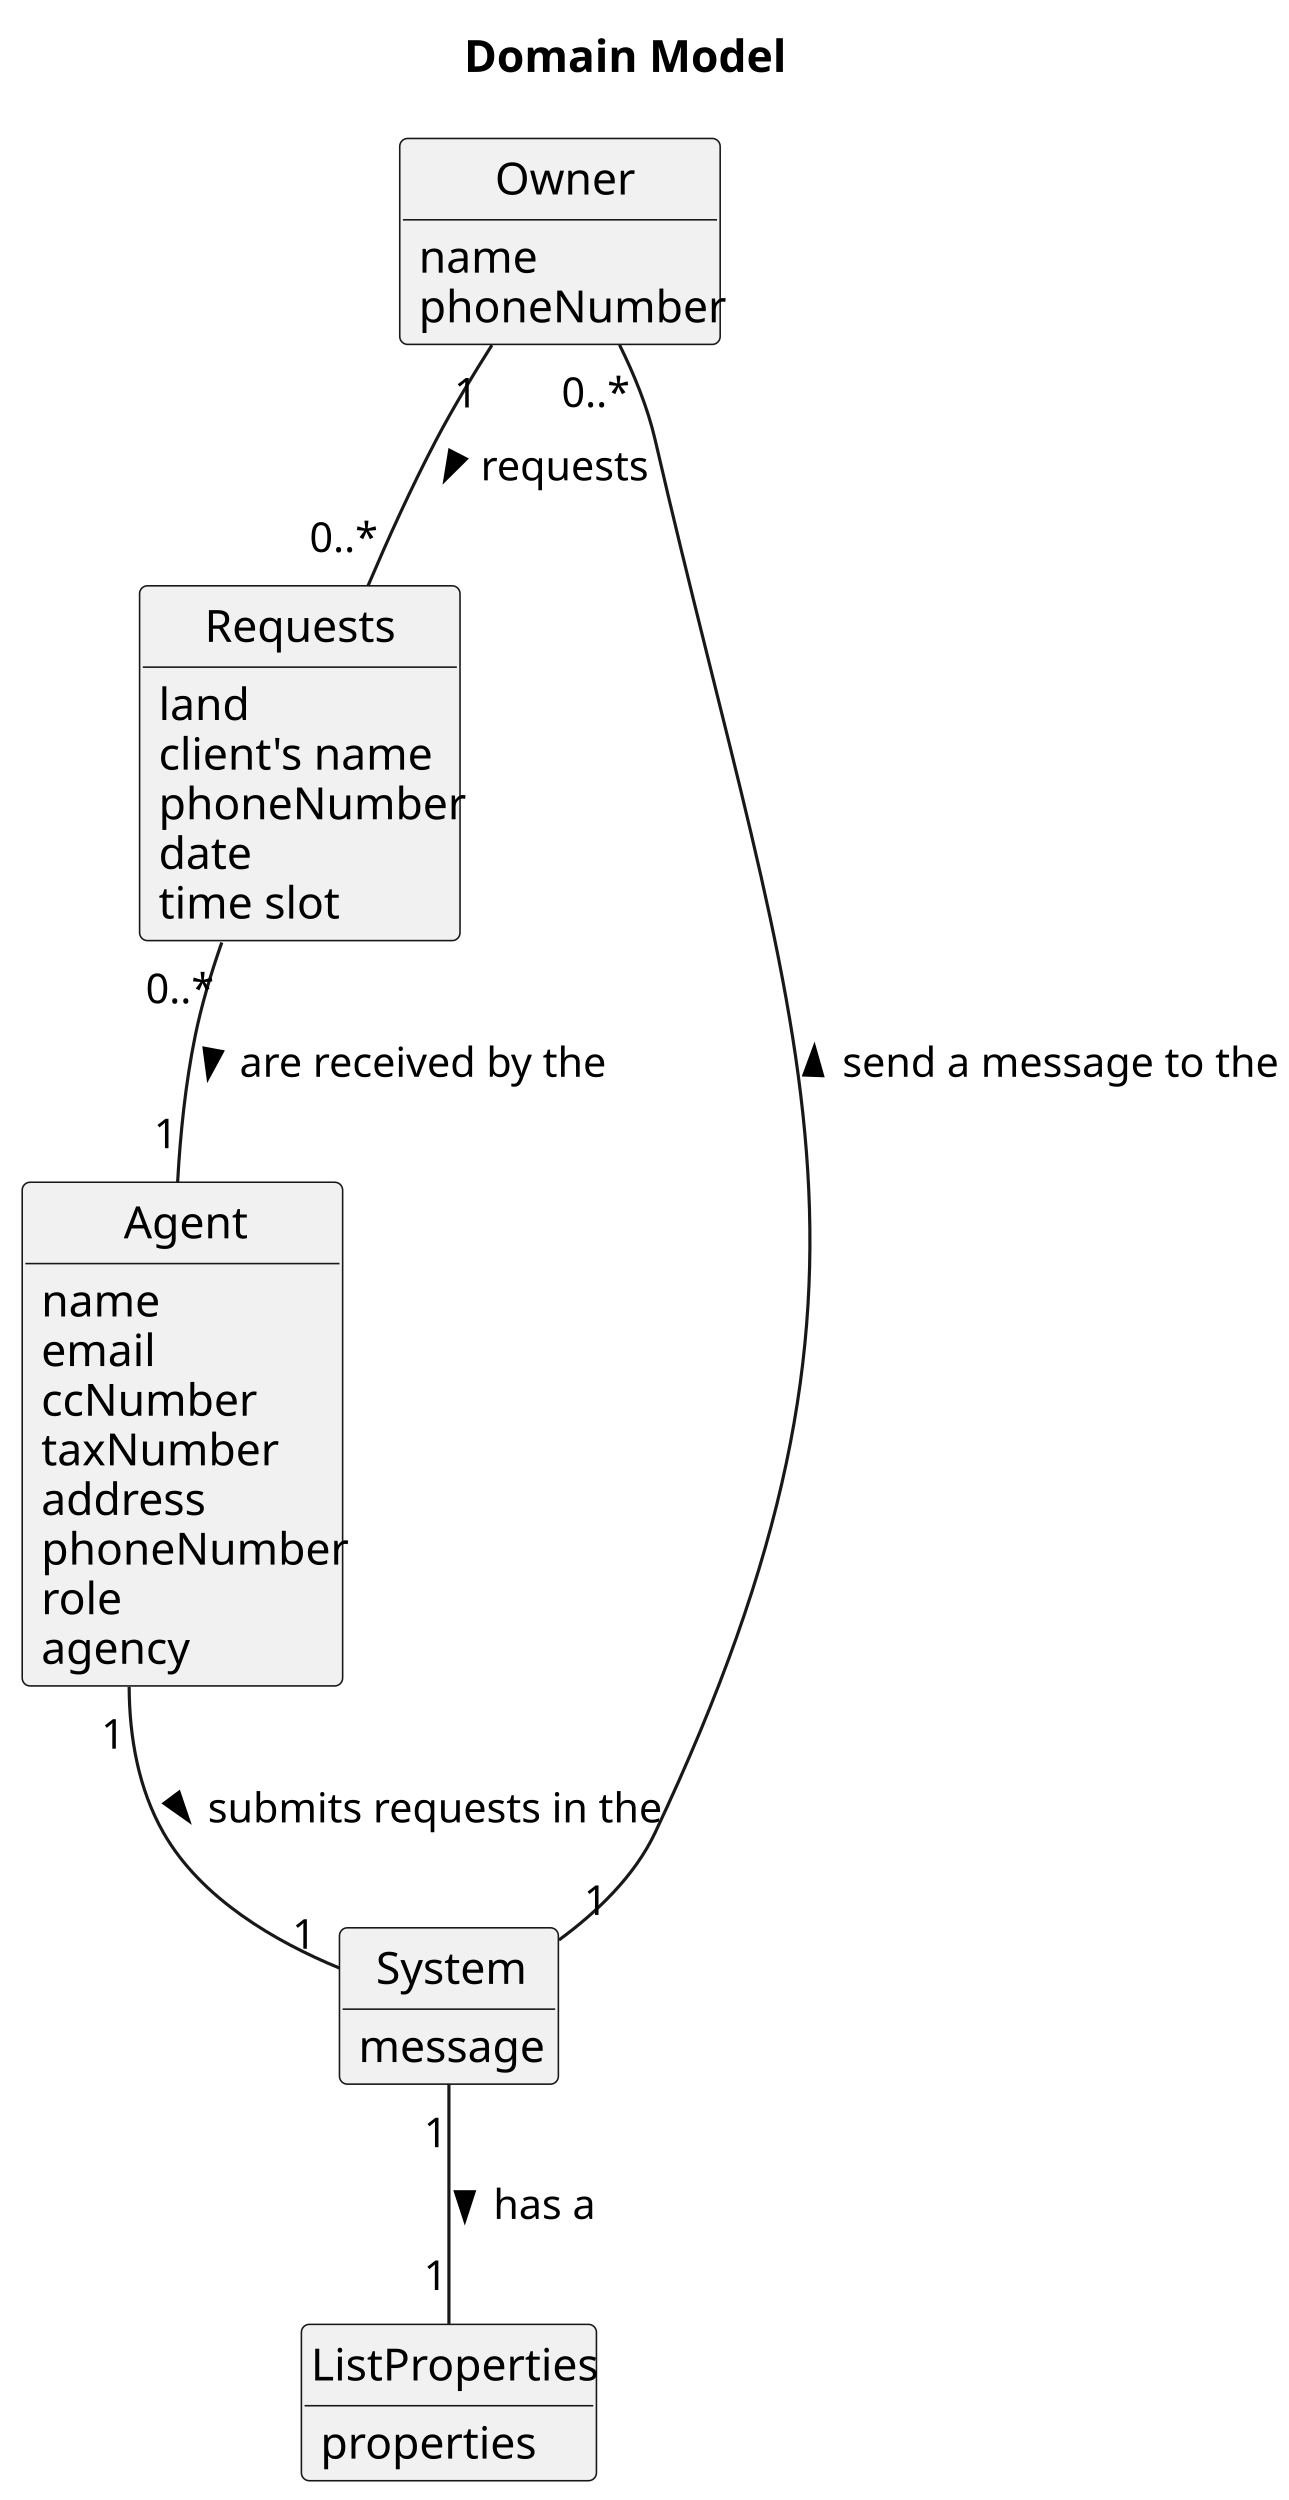
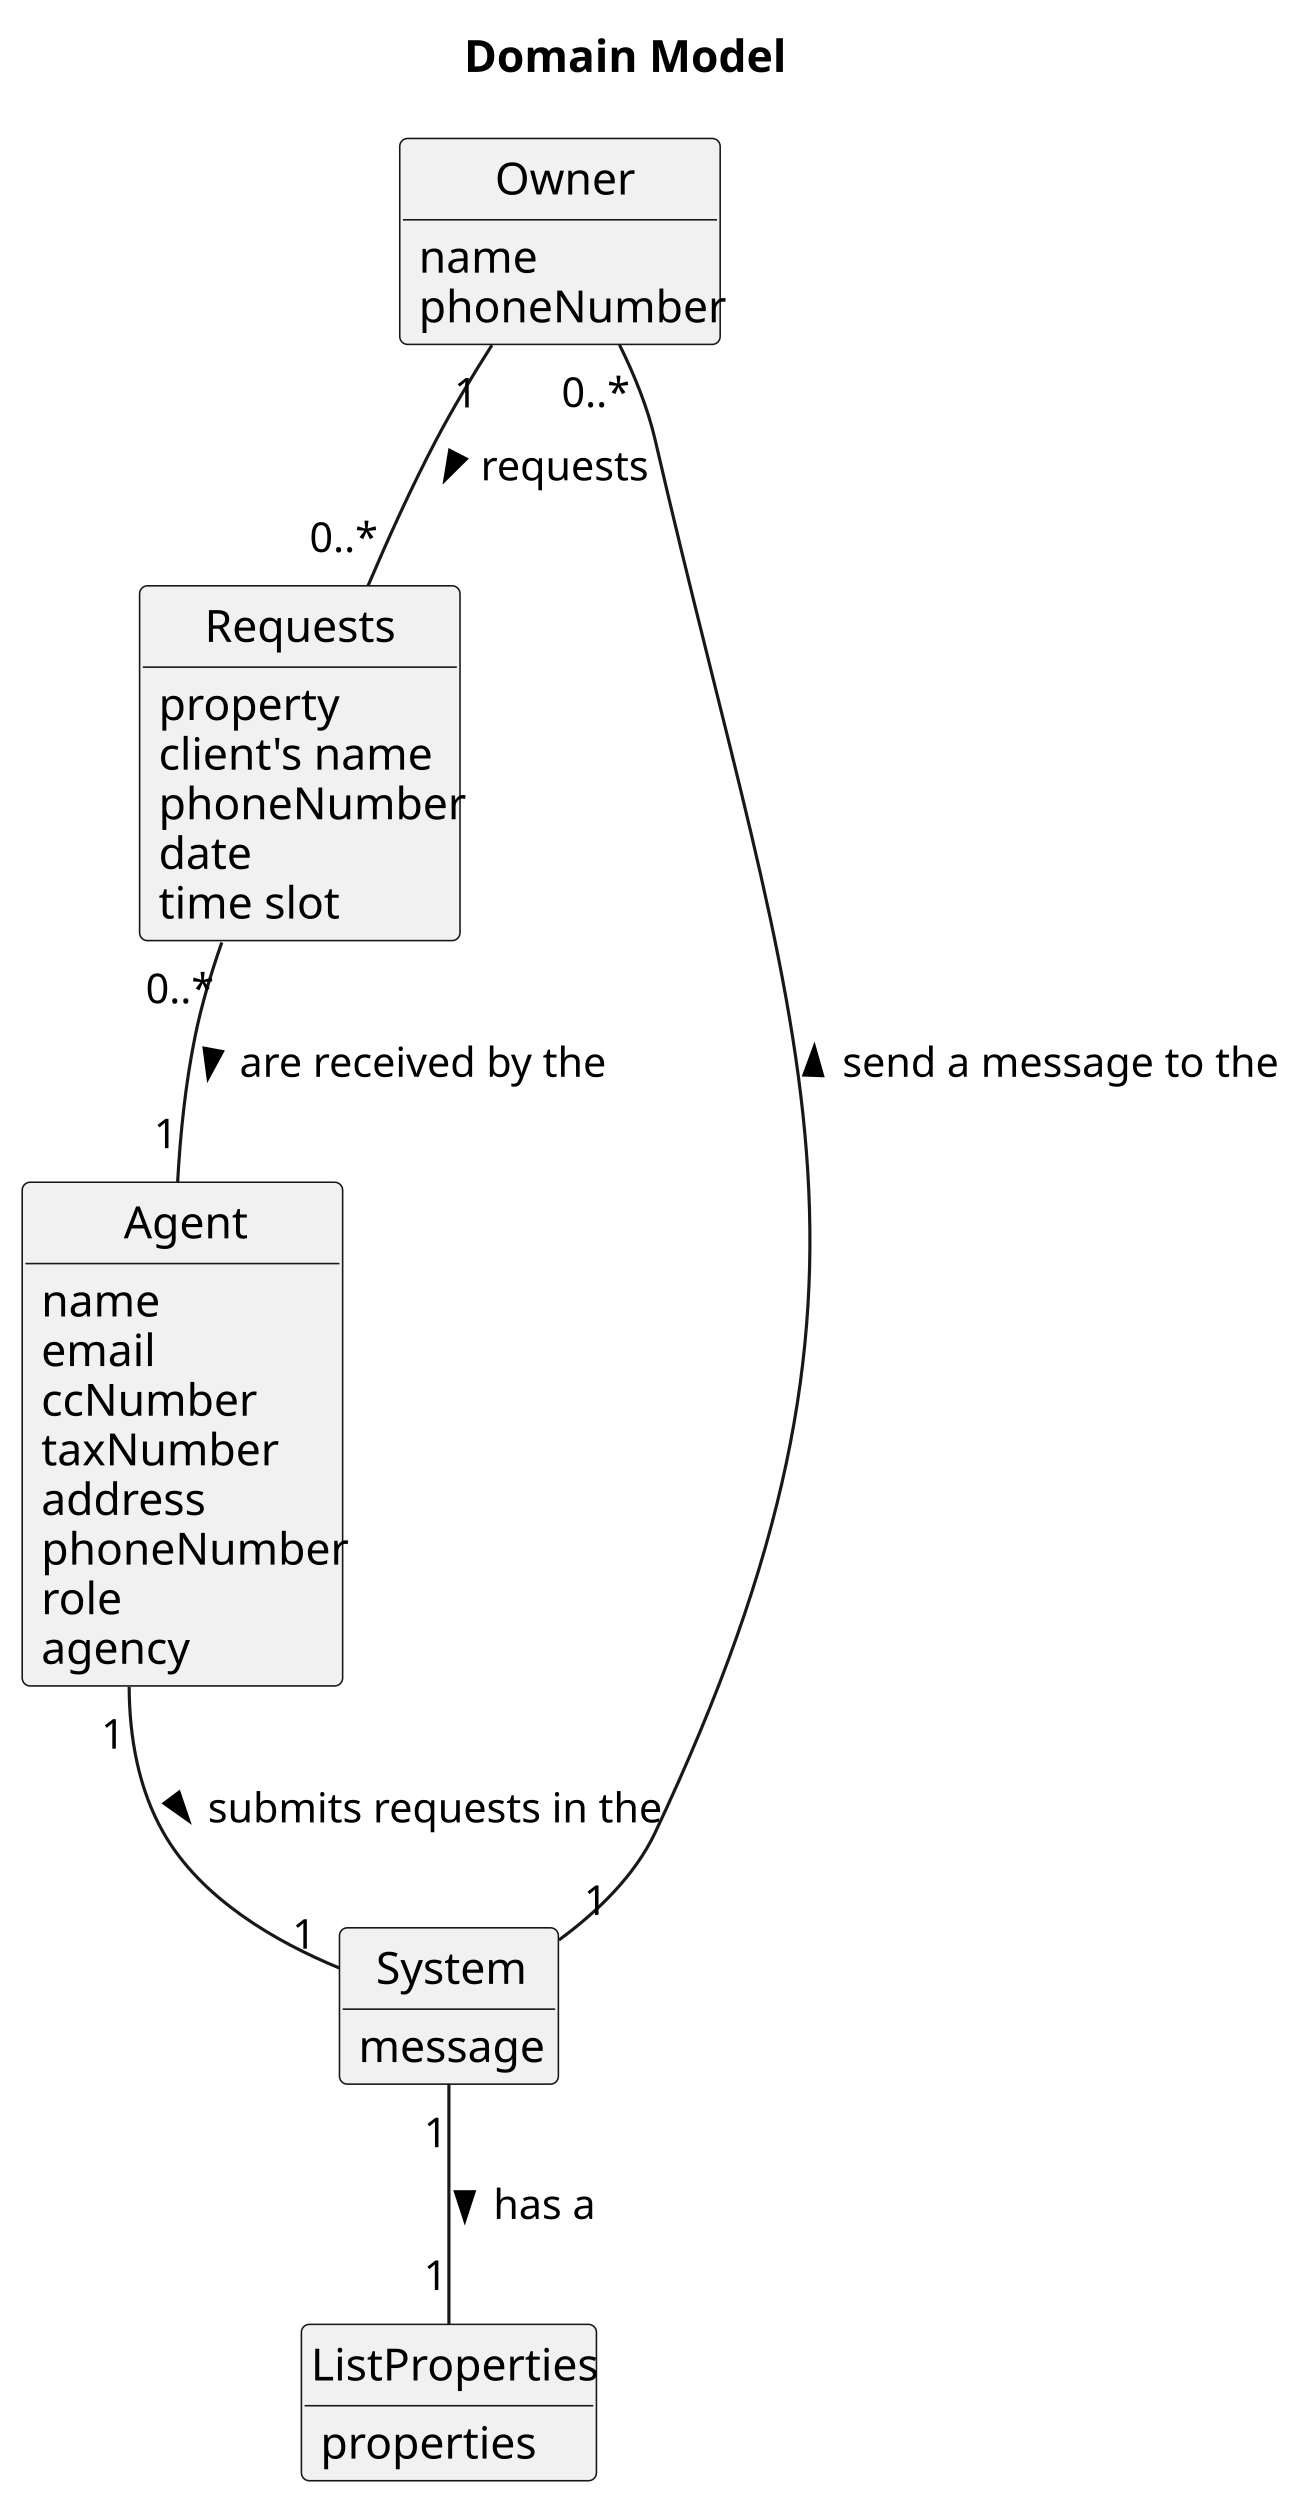
<svg xmlns="http://www.w3.org/2000/svg" contentStyleType="text/css" height="788px" preserveAspectRatio="none" style="width:406px;height:788px;background:#FFFFFF;" version="1.1" viewBox="0 0 406 788" width="406px" zoomAndPan="magnify">
  <defs />
  <g>
    <text fill="#000000" font-family="sans-serif" font-size="14" font-weight="bold" lengthAdjust="spacing" textLength="100" x="146.25" y="22.674">Domain Model</text>
    <g id="elem_Owner">
      <rect codeLine="15" fill="#F1F1F1" height="64.922" id="Owner" rx="2.5" ry="2.5" style="stroke:#181818;stroke-width:0.5;" width="101" x="126" y="43.641" />
      <text fill="#000000" font-family="sans-serif" font-size="14" lengthAdjust="spacing" textLength="41" x="156" y="61.315">Owner</text>
      <line style="stroke:#181818;stroke-width:0.5;" x1="127" x2="226" y1="69.281" y2="69.281" />
      <text fill="#000000" font-family="sans-serif" font-size="14" lengthAdjust="spacing" textLength="35" x="132" y="85.955">name</text>
      <text fill="#000000" font-family="sans-serif" font-size="14" lengthAdjust="spacing" textLength="89" x="132" y="101.596">phoneNumber</text>
    </g>
    <g id="elem_System">
      <rect codeLine="20" fill="#F1F1F1" height="49.281" id="System" rx="2.5" ry="2.5" style="stroke:#181818;stroke-width:0.5;" width="69" x="107" y="607.641" />
      <text fill="#000000" font-family="sans-serif" font-size="14" lengthAdjust="spacing" textLength="46" x="118.5" y="625.314">System</text>
      <line style="stroke:#181818;stroke-width:0.5;" x1="108" x2="175" y1="633.281" y2="633.281" />
      <text fill="#000000" font-family="sans-serif" font-size="14" lengthAdjust="spacing" textLength="57" x="113" y="649.955">message</text>
    </g>
    <g id="elem_Requests">
      <rect codeLine="24" fill="#F1F1F1" height="111.844" id="Requests" rx="2.5" ry="2.5" style="stroke:#181818;stroke-width:0.5;" width="101" x="44" y="184.641" />
      <text fill="#000000" font-family="sans-serif" font-size="14" lengthAdjust="spacing" textLength="60" x="64.5" y="202.315">Requests</text>
      <line style="stroke:#181818;stroke-width:0.5;" x1="45" x2="144" y1="210.281" y2="210.281" />
-       <text fill="#000000" font-family="sans-serif" font-size="14" lengthAdjust="spacing" textLength="53" x="50" y="226.955">land</text>
+       <text fill="#000000" font-family="sans-serif" font-size="14" lengthAdjust="spacing" textLength="53" x="50" y="226.955">property</text>
      <text fill="#000000" font-family="sans-serif" font-size="14" lengthAdjust="spacing" textLength="82" x="50" y="242.596">client's name</text>
      <text fill="#000000" font-family="sans-serif" font-size="14" lengthAdjust="spacing" textLength="89" x="50" y="258.236">phoneNumber</text>
      <text fill="#000000" font-family="sans-serif" font-size="14" lengthAdjust="spacing" textLength="28" x="50" y="273.877">date</text>
      <text fill="#000000" font-family="sans-serif" font-size="14" lengthAdjust="spacing" textLength="52" x="50" y="289.518">time slot</text>
    </g>
    <g id="elem_ListProperties">
      <rect codeLine="32" fill="#F1F1F1" height="49.281" id="ListProperties" rx="2.5" ry="2.5" style="stroke:#181818;stroke-width:0.5;" width="93" x="95" y="732.641" />
      <text fill="#000000" font-family="sans-serif" font-size="14" lengthAdjust="spacing" textLength="87" x="98" y="750.314">ListProperties</text>
      <line style="stroke:#181818;stroke-width:0.5;" x1="96" x2="187" y1="758.281" y2="758.281" />
      <text fill="#000000" font-family="sans-serif" font-size="14" lengthAdjust="spacing" textLength="64" x="101" y="774.955">properties</text>
    </g>
    <g id="elem_Agent">
      <rect codeLine="36" fill="#F1F1F1" height="158.766" id="Agent" rx="2.5" ry="2.5" style="stroke:#181818;stroke-width:0.5;" width="101" x="7" y="372.641" />
      <text fill="#000000" font-family="sans-serif" font-size="14" lengthAdjust="spacing" textLength="37" x="39" y="390.315">Agent</text>
      <line style="stroke:#181818;stroke-width:0.5;" x1="8" x2="107" y1="398.281" y2="398.281" />
      <text fill="#000000" font-family="sans-serif" font-size="14" lengthAdjust="spacing" textLength="35" x="13" y="414.955">name</text>
      <text fill="#000000" font-family="sans-serif" font-size="14" lengthAdjust="spacing" textLength="33" x="13" y="430.596">email</text>
      <text fill="#000000" font-family="sans-serif" font-size="14" lengthAdjust="spacing" textLength="63" x="13" y="446.236">ccNumber</text>
      <text fill="#000000" font-family="sans-serif" font-size="14" lengthAdjust="spacing" textLength="67" x="13" y="461.877">taxNumber</text>
      <text fill="#000000" font-family="sans-serif" font-size="14" lengthAdjust="spacing" textLength="51" x="13" y="477.518">address</text>
      <text fill="#000000" font-family="sans-serif" font-size="14" lengthAdjust="spacing" textLength="89" x="13" y="493.158">phoneNumber</text>
      <text fill="#000000" font-family="sans-serif" font-size="14" lengthAdjust="spacing" textLength="24" x="13" y="508.799">role</text>
      <text fill="#000000" font-family="sans-serif" font-size="14" lengthAdjust="spacing" textLength="46" x="13" y="524.439">agency</text>
    </g>
    <g id="link_Owner_Requests">
      <path codeLine="48" d="M155.05,108.791 C149.04,118.211 142.73,128.681 137.5,138.641 C129.83,153.231 122.44,169.501 116,184.631 " fill="none" id="Owner-Requests" style="stroke:#181818;stroke-width:1.0;" />
      <polygon fill="#000000" points="140.211,151.348,146.965,144.651,141.739,141.961,140.211,151.348" style="stroke:#000000;stroke-width:1.0;" />
      <text fill="#000000" font-family="sans-serif" font-size="13" lengthAdjust="spacing" textLength="50" x="151.5" y="151.409">requests</text>
      <text fill="#000000" font-family="sans-serif" font-size="13" lengthAdjust="spacing" textLength="7" x="143.138" y="128.424">1</text>
      <text fill="#000000" font-family="sans-serif" font-size="13" lengthAdjust="spacing" textLength="20" x="97.545" y="173.978">0..*</text>
    </g>
    <g id="link_Requests_Agent">
      <path codeLine="49" d="M69.91,297.071 C66.5,306.761 63.49,316.871 61.5,326.641 C58.5,341.371 56.83,357.271 55.99,372.631 " fill="none" id="Requests-Agent" style="stroke:#181818;stroke-width:1.0;" />
      <polygon fill="#000000" points="65.594,339.82,70.123,331.457,64.343,330.392,65.594,339.82" style="stroke:#000000;stroke-width:1.0;" />
      <text fill="#000000" font-family="sans-serif" font-size="13" lengthAdjust="spacing" textLength="109" x="75.5" y="339.409">are received by the</text>
      <text fill="#000000" font-family="sans-serif" font-size="13" lengthAdjust="spacing" textLength="20" x="45.91" y="316.213">0..*</text>
      <text fill="#000000" font-family="sans-serif" font-size="13" lengthAdjust="spacing" textLength="7" x="48.497" y="361.921">1</text>
    </g>
    <g id="link_System_ListProperties">
      <path codeLine="50" d="M141.5,656.861 C141.5,678.641 141.5,710.741 141.5,732.501 " fill="none" id="System-ListProperties" style="stroke:#181818;stroke-width:1.0;" />
      <polygon fill="#000000" points="146.5,699.902,149.439,690.857,143.561,690.857,146.5,699.902" style="stroke:#000000;stroke-width:1.0;" />
      <text fill="#000000" font-family="sans-serif" font-size="13" lengthAdjust="spacing" textLength="32" x="155.5" y="699.409">has a</text>
      <text fill="#000000" font-family="sans-serif" font-size="13" lengthAdjust="spacing" textLength="7" x="133.603" y="676.788">1</text>
      <text fill="#000000" font-family="sans-serif" font-size="13" lengthAdjust="spacing" textLength="7" x="133.559" y="721.798">1</text>
    </g>
    <g id="link_System_Owner">
      <path codeLine="51" d="M176.17,611.491 C188.07,602.791 200.01,591.391 206.5,577.641 C289.79,401.201 250.4,328.751 206.5,138.641 C204.15,128.451 199.87,118.001 195.26,108.671 " fill="none" id="System-Owner" style="stroke:#181818;stroke-width:1.0;" />
      <polygon fill="#000000" points="256.69,329.906,253.41,338.833,259.283,339.056,256.69,329.906" style="stroke:#000000;stroke-width:1.0;" />
      <text fill="#000000" font-family="sans-serif" font-size="13" lengthAdjust="spacing" textLength="133" x="265.5" y="339.409">send a message to the</text>
      <text fill="#000000" font-family="sans-serif" font-size="13" lengthAdjust="spacing" textLength="7" x="184.043" y="603.581">1</text>
      <text fill="#000000" font-family="sans-serif" font-size="13" lengthAdjust="spacing" textLength="20" x="176.985" y="128.281">0..*</text>
    </g>
    <g id="link_Agent_System">
      <path codeLine="52" d="M40.71,531.671 C40.78,547.671 43.64,563.821 51.5,577.641 C63.36,598.501 86.92,612.071 106.96,620.321 " fill="none" id="Agent-System" style="stroke:#181818;stroke-width:1.0;" />
      <polygon fill="#000000" points="59.493,573.908,56.433,564.903,51.724,568.421,59.493,573.908" style="stroke:#000000;stroke-width:1.0;" />
      <text fill="#000000" font-family="sans-serif" font-size="13" lengthAdjust="spacing" textLength="136" x="65.5" y="574.409">submits requests in the</text>
      <text fill="#000000" font-family="sans-serif" font-size="13" lengthAdjust="spacing" textLength="7" x="31.903" y="551.179">1</text>
      <text fill="#000000" font-family="sans-serif" font-size="13" lengthAdjust="spacing" textLength="7" x="92.114" y="614.232">1</text>
    </g>
  </g>
</svg>
